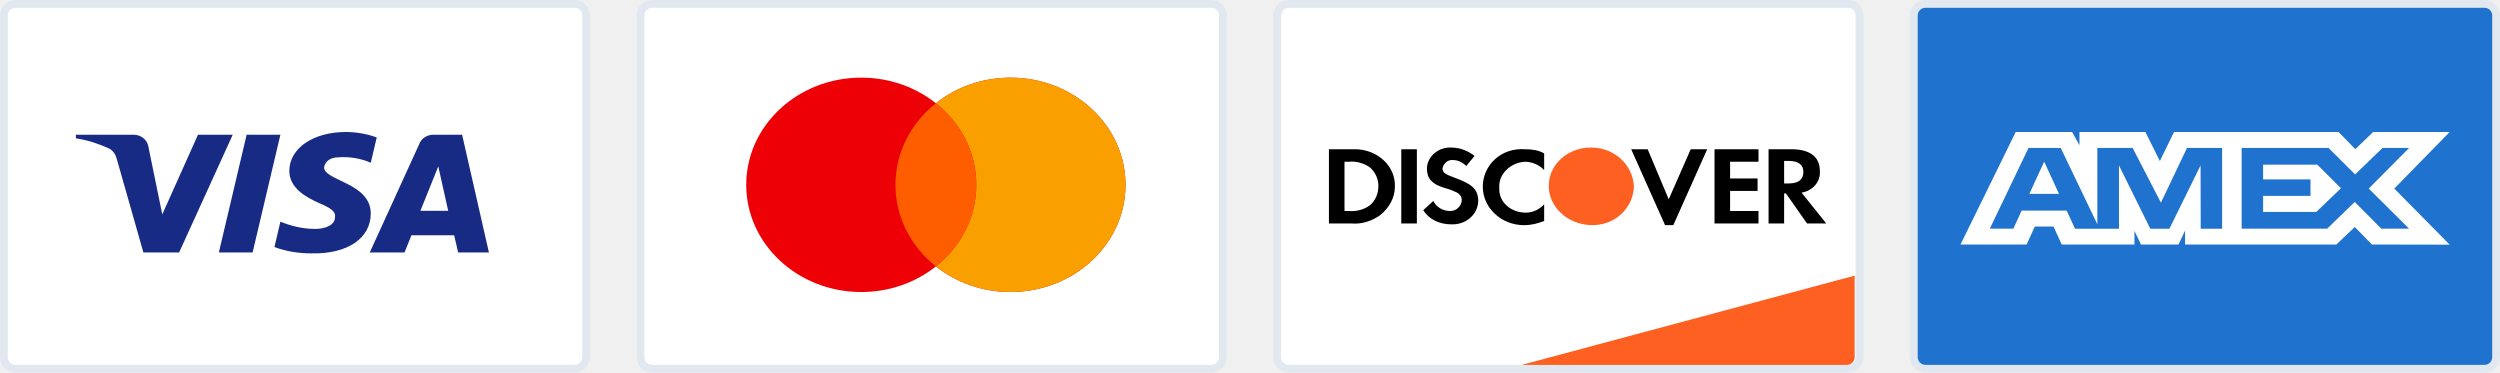
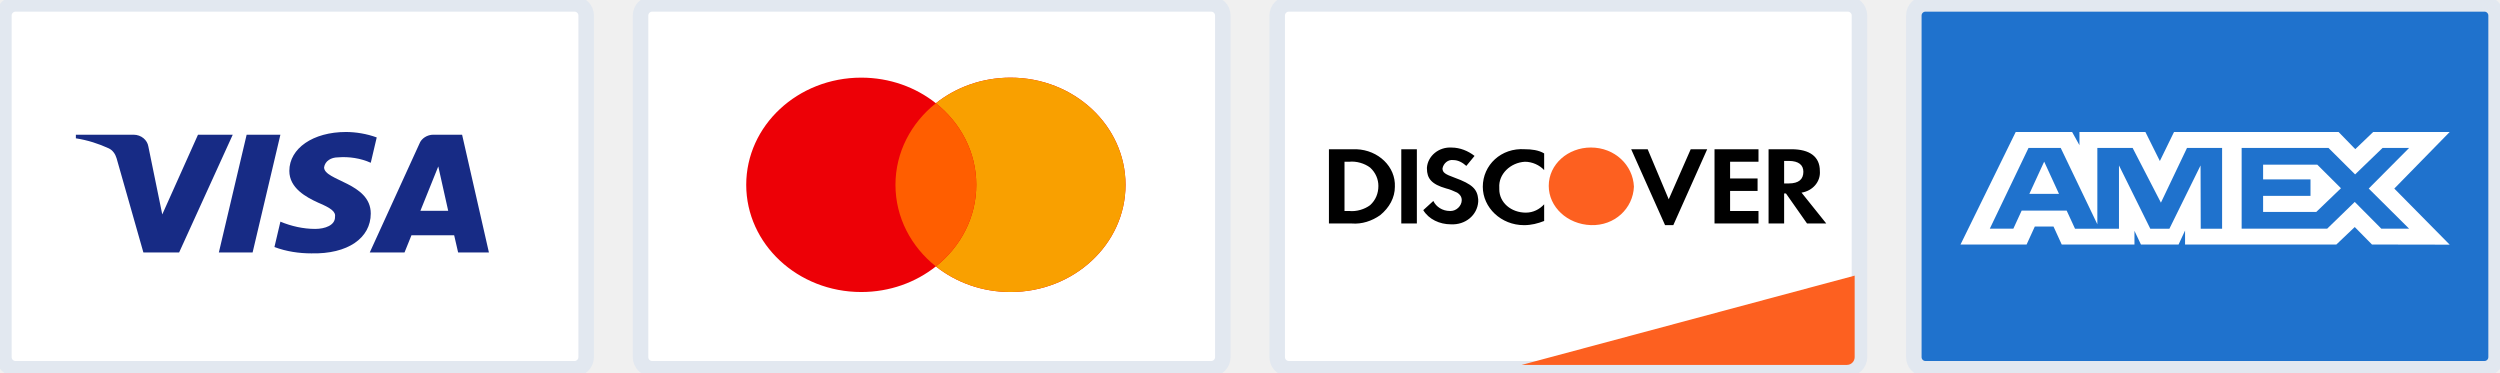
<svg xmlns="http://www.w3.org/2000/svg" width="161" height="24" viewBox="0 0 161 24" fill="none">
-   <rect x="0.25" y="0.25" width="37.499" height="23.499" rx="0.751" fill="white" stroke="#E2E8F0" stroke-width="0.501" />
-   <path fill-rule="evenodd" clip-rule="evenodd" d="M11.536 16.258H9.234L7.508 10.192C7.426 9.913 7.252 9.667 6.996 9.55C6.357 9.258 5.653 9.026 4.886 8.908V8.675H8.594C9.106 8.675 9.49 9.026 9.554 9.433L10.45 13.809L12.751 8.675H14.989L11.536 16.258ZM16.268 16.258H14.094L15.884 8.675H18.058L16.268 16.258ZM20.871 10.776C20.935 10.367 21.319 10.134 21.767 10.134C22.471 10.075 23.237 10.192 23.877 10.483L24.261 8.851C23.621 8.617 22.917 8.5 22.279 8.5C20.169 8.5 18.633 9.55 18.633 11.008C18.633 12.117 19.721 12.7 20.488 13.05C21.319 13.4 21.639 13.634 21.575 13.983C21.575 14.508 20.935 14.742 20.297 14.742C19.529 14.742 18.761 14.567 18.058 14.275L17.674 15.908C18.442 16.2 19.273 16.317 20.041 16.317C22.407 16.375 23.877 15.325 23.877 13.75C23.877 11.767 20.871 11.65 20.871 10.776ZM31.486 16.258L29.759 8.675H27.905C27.521 8.675 27.137 8.908 27.009 9.258L23.813 16.258H26.051L26.498 15.15H29.248L29.503 16.258H31.486ZM28.225 10.717L28.864 13.575H27.074L28.225 10.717Z" fill="#172B85" />
-   <rect x="41.251" y="0.25" width="37.499" height="23.499" rx="0.751" fill="white" stroke="#E2E8F0" stroke-width="0.501" />
-   <path fill-rule="evenodd" clip-rule="evenodd" d="M65.076 18.806C69.168 18.806 72.485 15.715 72.485 11.903C72.485 8.091 69.168 5 65.076 5C63.243 5 61.565 5.621 60.271 6.649C58.977 5.621 57.299 5 55.465 5C51.374 5 48.057 8.091 48.057 11.903C48.057 15.715 51.374 18.806 55.465 18.806C57.299 18.806 58.977 18.185 60.271 17.157C61.565 18.185 63.243 18.806 65.076 18.806Z" fill="#ED0006" />
-   <path fill-rule="evenodd" clip-rule="evenodd" d="M60.27 17.157C61.864 15.891 62.874 14.007 62.874 11.903C62.874 9.799 61.864 7.915 60.27 6.649C61.564 5.621 63.242 5 65.076 5C69.168 5 72.485 8.091 72.485 11.903C72.485 15.715 69.168 18.806 65.076 18.806C63.242 18.806 61.564 18.185 60.27 17.157Z" fill="#F9A000" />
-   <path fill-rule="evenodd" clip-rule="evenodd" d="M60.271 17.157C61.864 15.891 62.874 14.007 62.874 11.903C62.874 9.799 61.864 7.915 60.271 6.649C58.678 7.915 57.668 9.799 57.668 11.903C57.668 14.007 58.678 15.891 60.271 17.157Z" fill="#FF5E00" />
-   <rect x="82.251" y="0.25" width="37.499" height="23.499" rx="0.751" fill="white" stroke="#E2E8F0" stroke-width="0.501" />
+   <rect x="0.25" y="0.25" width="37.499" height="23.499" rx="0.751" fill="white" stroke="#E2E8F0" strokeWidth="0.501" />
+   <path fillRule="evenodd" clipRule="evenodd" d="M11.536 16.258H9.234L7.508 10.192C7.426 9.913 7.252 9.667 6.996 9.55C6.357 9.258 5.653 9.026 4.886 8.908V8.675H8.594C9.106 8.675 9.49 9.026 9.554 9.433L10.45 13.809L12.751 8.675H14.989L11.536 16.258ZM16.268 16.258H14.094L15.884 8.675H18.058L16.268 16.258ZM20.871 10.776C20.935 10.367 21.319 10.134 21.767 10.134C22.471 10.075 23.237 10.192 23.877 10.483L24.261 8.851C23.621 8.617 22.917 8.5 22.279 8.5C20.169 8.5 18.633 9.55 18.633 11.008C18.633 12.117 19.721 12.7 20.488 13.05C21.319 13.4 21.639 13.634 21.575 13.983C21.575 14.508 20.935 14.742 20.297 14.742C19.529 14.742 18.761 14.567 18.058 14.275L17.674 15.908C18.442 16.2 19.273 16.317 20.041 16.317C22.407 16.375 23.877 15.325 23.877 13.75C23.877 11.767 20.871 11.65 20.871 10.776ZM31.486 16.258L29.759 8.675H27.905C27.521 8.675 27.137 8.908 27.009 9.258L23.813 16.258H26.051L26.498 15.15H29.248L29.503 16.258H31.486ZM28.225 10.717L28.864 13.575H27.074L28.225 10.717Z" fill="#172B85" />
+   <rect x="41.251" y="0.25" width="37.499" height="23.499" rx="0.751" fill="white" stroke="#E2E8F0" strokeWidth="0.501" />
+   <path fillRule="evenodd" clipRule="evenodd" d="M65.076 18.806C69.168 18.806 72.485 15.715 72.485 11.903C72.485 8.091 69.168 5 65.076 5C63.243 5 61.565 5.621 60.271 6.649C58.977 5.621 57.299 5 55.465 5C51.374 5 48.057 8.091 48.057 11.903C48.057 15.715 51.374 18.806 55.465 18.806C57.299 18.806 58.977 18.185 60.271 17.157C61.565 18.185 63.243 18.806 65.076 18.806Z" fill="#ED0006" />
+   <path fillRule="evenodd" clipRule="evenodd" d="M60.27 17.157C61.864 15.891 62.874 14.007 62.874 11.903C62.874 9.799 61.864 7.915 60.27 6.649C61.564 5.621 63.242 5 65.076 5C69.168 5 72.485 8.091 72.485 11.903C72.485 15.715 69.168 18.806 65.076 18.806C63.242 18.806 61.564 18.185 60.27 17.157Z" fill="#F9A000" />
+   <path fillRule="evenodd" clipRule="evenodd" d="M60.271 17.157C61.864 15.891 62.874 14.007 62.874 11.903C62.874 9.799 61.864 7.915 60.271 6.649C58.678 7.915 57.668 9.799 57.668 11.903C57.668 14.007 58.678 15.891 60.271 17.157Z" fill="#FF5E00" />
+   <rect x="82.251" y="0.25" width="37.499" height="23.499" rx="0.751" fill="white" stroke="#E2E8F0" strokeWidth="0.501" />
  <path d="M97.997 23.5L119.44 17.75V22.999C119.44 23.276 119.216 23.5 118.939 23.5H97.997Z" fill="#FD6020" />
-   <path fill-rule="evenodd" clip-rule="evenodd" d="M115.37 9.611C116.55 9.611 117.199 10.094 117.199 11.008C117.258 11.706 116.727 12.297 116.019 12.405L117.612 14.393H116.373L115.016 12.458H114.898V14.393H113.896V9.611H115.37ZM114.898 11.814H115.193C115.842 11.814 116.137 11.545 116.137 11.062C116.137 10.632 115.842 10.363 115.193 10.363H114.898V11.814ZM110.415 14.393H113.247V13.587H111.418V12.297H113.188V11.491H111.418V10.417H113.247V9.611H110.415V14.393ZM107.466 12.835L106.11 9.611H105.048L107.23 14.5H107.761L109.944 9.611H108.882L107.466 12.835ZM95.492 12.029C95.492 13.372 96.672 14.5 98.147 14.5C98.619 14.5 99.031 14.393 99.444 14.231V13.157C99.149 13.479 98.737 13.694 98.265 13.694C97.321 13.694 96.554 13.049 96.554 12.19V12.082C96.495 11.223 97.262 10.47 98.206 10.417C98.677 10.417 99.149 10.632 99.444 10.954V9.88C99.09 9.665 98.619 9.611 98.206 9.611C96.672 9.503 95.492 10.632 95.492 12.029ZM93.664 11.438C93.074 11.223 92.897 11.115 92.897 10.847C92.956 10.524 93.251 10.256 93.605 10.309C93.9 10.309 94.195 10.47 94.431 10.685L94.961 10.041C94.549 9.718 94.018 9.503 93.487 9.503C92.661 9.45 91.953 10.041 91.894 10.793V10.847C91.894 11.491 92.189 11.867 93.133 12.136C93.369 12.19 93.605 12.297 93.841 12.405C94.018 12.512 94.136 12.673 94.136 12.888C94.136 13.264 93.782 13.587 93.428 13.587H93.369C92.897 13.587 92.484 13.318 92.307 12.942L91.658 13.533C92.012 14.124 92.72 14.446 93.428 14.446C94.372 14.5 95.138 13.855 95.197 12.996V12.835C95.138 12.19 94.844 11.867 93.664 11.438ZM90.243 14.393H91.246V9.611H90.243V14.393ZM85.583 9.611H87.058H87.353C88.768 9.665 89.889 10.739 89.83 12.029C89.83 12.727 89.476 13.372 88.886 13.855C88.355 14.231 87.706 14.446 87.058 14.393H85.583V9.611ZM86.881 13.587C87.353 13.64 87.883 13.479 88.237 13.211C88.591 12.888 88.768 12.458 88.768 11.975C88.768 11.545 88.591 11.115 88.237 10.793C87.883 10.524 87.353 10.363 86.881 10.417H86.586V13.587H86.881Z" fill="black" />
-   <path fill-rule="evenodd" clip-rule="evenodd" d="M102.453 9.5C100.978 9.5 99.739 10.575 99.739 11.971C99.739 13.315 100.919 14.443 102.453 14.497C103.986 14.55 105.166 13.422 105.225 12.025C105.166 10.628 103.986 9.5 102.453 9.5V9.5Z" fill="#FD6020" />
-   <rect x="123.25" y="0.25" width="37.499" height="23.499" rx="0.751" fill="#1F72CD" stroke="#E2E8F0" stroke-width="0.501" />
-   <path fill-rule="evenodd" clip-rule="evenodd" d="M129.812 8.5L126.257 15.747H130.513L131.041 14.591H132.247L132.775 15.747H137.459V14.865L137.877 15.747H140.3L140.718 14.846V15.747H150.461L151.646 14.621L152.755 15.747L157.76 15.756L154.193 12.144L157.76 8.5H152.833L151.68 9.605L150.605 8.5H140.006L139.095 10.37L138.164 8.5H133.917V9.352L133.444 8.5H129.812ZM144.362 9.529H149.957L151.669 11.232L153.435 9.529H155.146L152.546 12.143L155.146 14.726H153.357L151.646 13.004L149.871 14.726H144.362V9.529ZM145.744 11.555V10.606V10.605H149.235L150.758 12.123L149.168 13.649H145.744V12.613H148.796V11.555H145.744ZM130.636 9.529H132.711L135.069 14.443V9.529H137.342L139.163 13.052L140.842 9.529H143.103V14.729H141.727L141.716 10.654L139.71 14.729H138.479L136.462 10.654V14.729H133.631L133.094 13.563H130.195L129.659 14.728H128.143L130.636 9.529ZM130.69 12.486L131.645 10.409L132.599 12.486H130.69Z" fill="white" />
+   <path fillRule="evenodd" clipRule="evenodd" d="M115.37 9.611C116.55 9.611 117.199 10.094 117.199 11.008C117.258 11.706 116.727 12.297 116.019 12.405L117.612 14.393H116.373L115.016 12.458H114.898V14.393H113.896V9.611H115.37ZM114.898 11.814H115.193C115.842 11.814 116.137 11.545 116.137 11.062C116.137 10.632 115.842 10.363 115.193 10.363H114.898V11.814ZM110.415 14.393H113.247V13.587H111.418V12.297H113.188V11.491H111.418V10.417H113.247V9.611H110.415V14.393ZM107.466 12.835L106.11 9.611H105.048L107.23 14.5H107.761L109.944 9.611H108.882L107.466 12.835ZM95.492 12.029C95.492 13.372 96.672 14.5 98.147 14.5C98.619 14.5 99.031 14.393 99.444 14.231V13.157C99.149 13.479 98.737 13.694 98.265 13.694C97.321 13.694 96.554 13.049 96.554 12.19V12.082C96.495 11.223 97.262 10.47 98.206 10.417C98.677 10.417 99.149 10.632 99.444 10.954V9.88C99.09 9.665 98.619 9.611 98.206 9.611C96.672 9.503 95.492 10.632 95.492 12.029ZM93.664 11.438C93.074 11.223 92.897 11.115 92.897 10.847C92.956 10.524 93.251 10.256 93.605 10.309C93.9 10.309 94.195 10.47 94.431 10.685L94.961 10.041C94.549 9.718 94.018 9.503 93.487 9.503C92.661 9.45 91.953 10.041 91.894 10.793V10.847C91.894 11.491 92.189 11.867 93.133 12.136C93.369 12.19 93.605 12.297 93.841 12.405C94.018 12.512 94.136 12.673 94.136 12.888C94.136 13.264 93.782 13.587 93.428 13.587H93.369C92.897 13.587 92.484 13.318 92.307 12.942L91.658 13.533C92.012 14.124 92.72 14.446 93.428 14.446C94.372 14.5 95.138 13.855 95.197 12.996V12.835C95.138 12.19 94.844 11.867 93.664 11.438ZM90.243 14.393H91.246V9.611H90.243V14.393ZM85.583 9.611H87.058H87.353C88.768 9.665 89.889 10.739 89.83 12.029C89.83 12.727 89.476 13.372 88.886 13.855C88.355 14.231 87.706 14.446 87.058 14.393H85.583V9.611ZM86.881 13.587C87.353 13.64 87.883 13.479 88.237 13.211C88.591 12.888 88.768 12.458 88.768 11.975C88.768 11.545 88.591 11.115 88.237 10.793C87.883 10.524 87.353 10.363 86.881 10.417H86.586V13.587H86.881Z" fill="black" />
+   <path fillRule="evenodd" clipRule="evenodd" d="M102.453 9.5C100.978 9.5 99.739 10.575 99.739 11.971C99.739 13.315 100.919 14.443 102.453 14.497C103.986 14.55 105.166 13.422 105.225 12.025C105.166 10.628 103.986 9.5 102.453 9.5V9.5Z" fill="#FD6020" />
+   <rect x="123.25" y="0.25" width="37.499" height="23.499" rx="0.751" fill="#1F72CD" stroke="#E2E8F0" strokeWidth="0.501" />
+   <path fillRule="evenodd" clipRule="evenodd" d="M129.812 8.5L126.257 15.747H130.513L131.041 14.591H132.247L132.775 15.747H137.459V14.865L137.877 15.747H140.3L140.718 14.846V15.747H150.461L151.646 14.621L152.755 15.747L157.76 15.756L154.193 12.144L157.76 8.5H152.833L151.68 9.605L150.605 8.5H140.006L139.095 10.37L138.164 8.5H133.917V9.352L133.444 8.5H129.812ZM144.362 9.529H149.957L151.669 11.232L153.435 9.529H155.146L152.546 12.143L155.146 14.726H153.357L151.646 13.004L149.871 14.726H144.362V9.529ZM145.744 11.555V10.606V10.605H149.235L150.758 12.123L149.168 13.649H145.744V12.613H148.796V11.555H145.744ZM130.636 9.529H132.711L135.069 14.443V9.529H137.342L139.163 13.052L140.842 9.529H143.103V14.729H141.727L141.716 10.654L139.71 14.729H138.479L136.462 10.654V14.729H133.631L133.094 13.563H130.195L129.659 14.728H128.143L130.636 9.529ZM130.69 12.486L131.645 10.409L132.599 12.486H130.69Z" fill="white" />
</svg>
